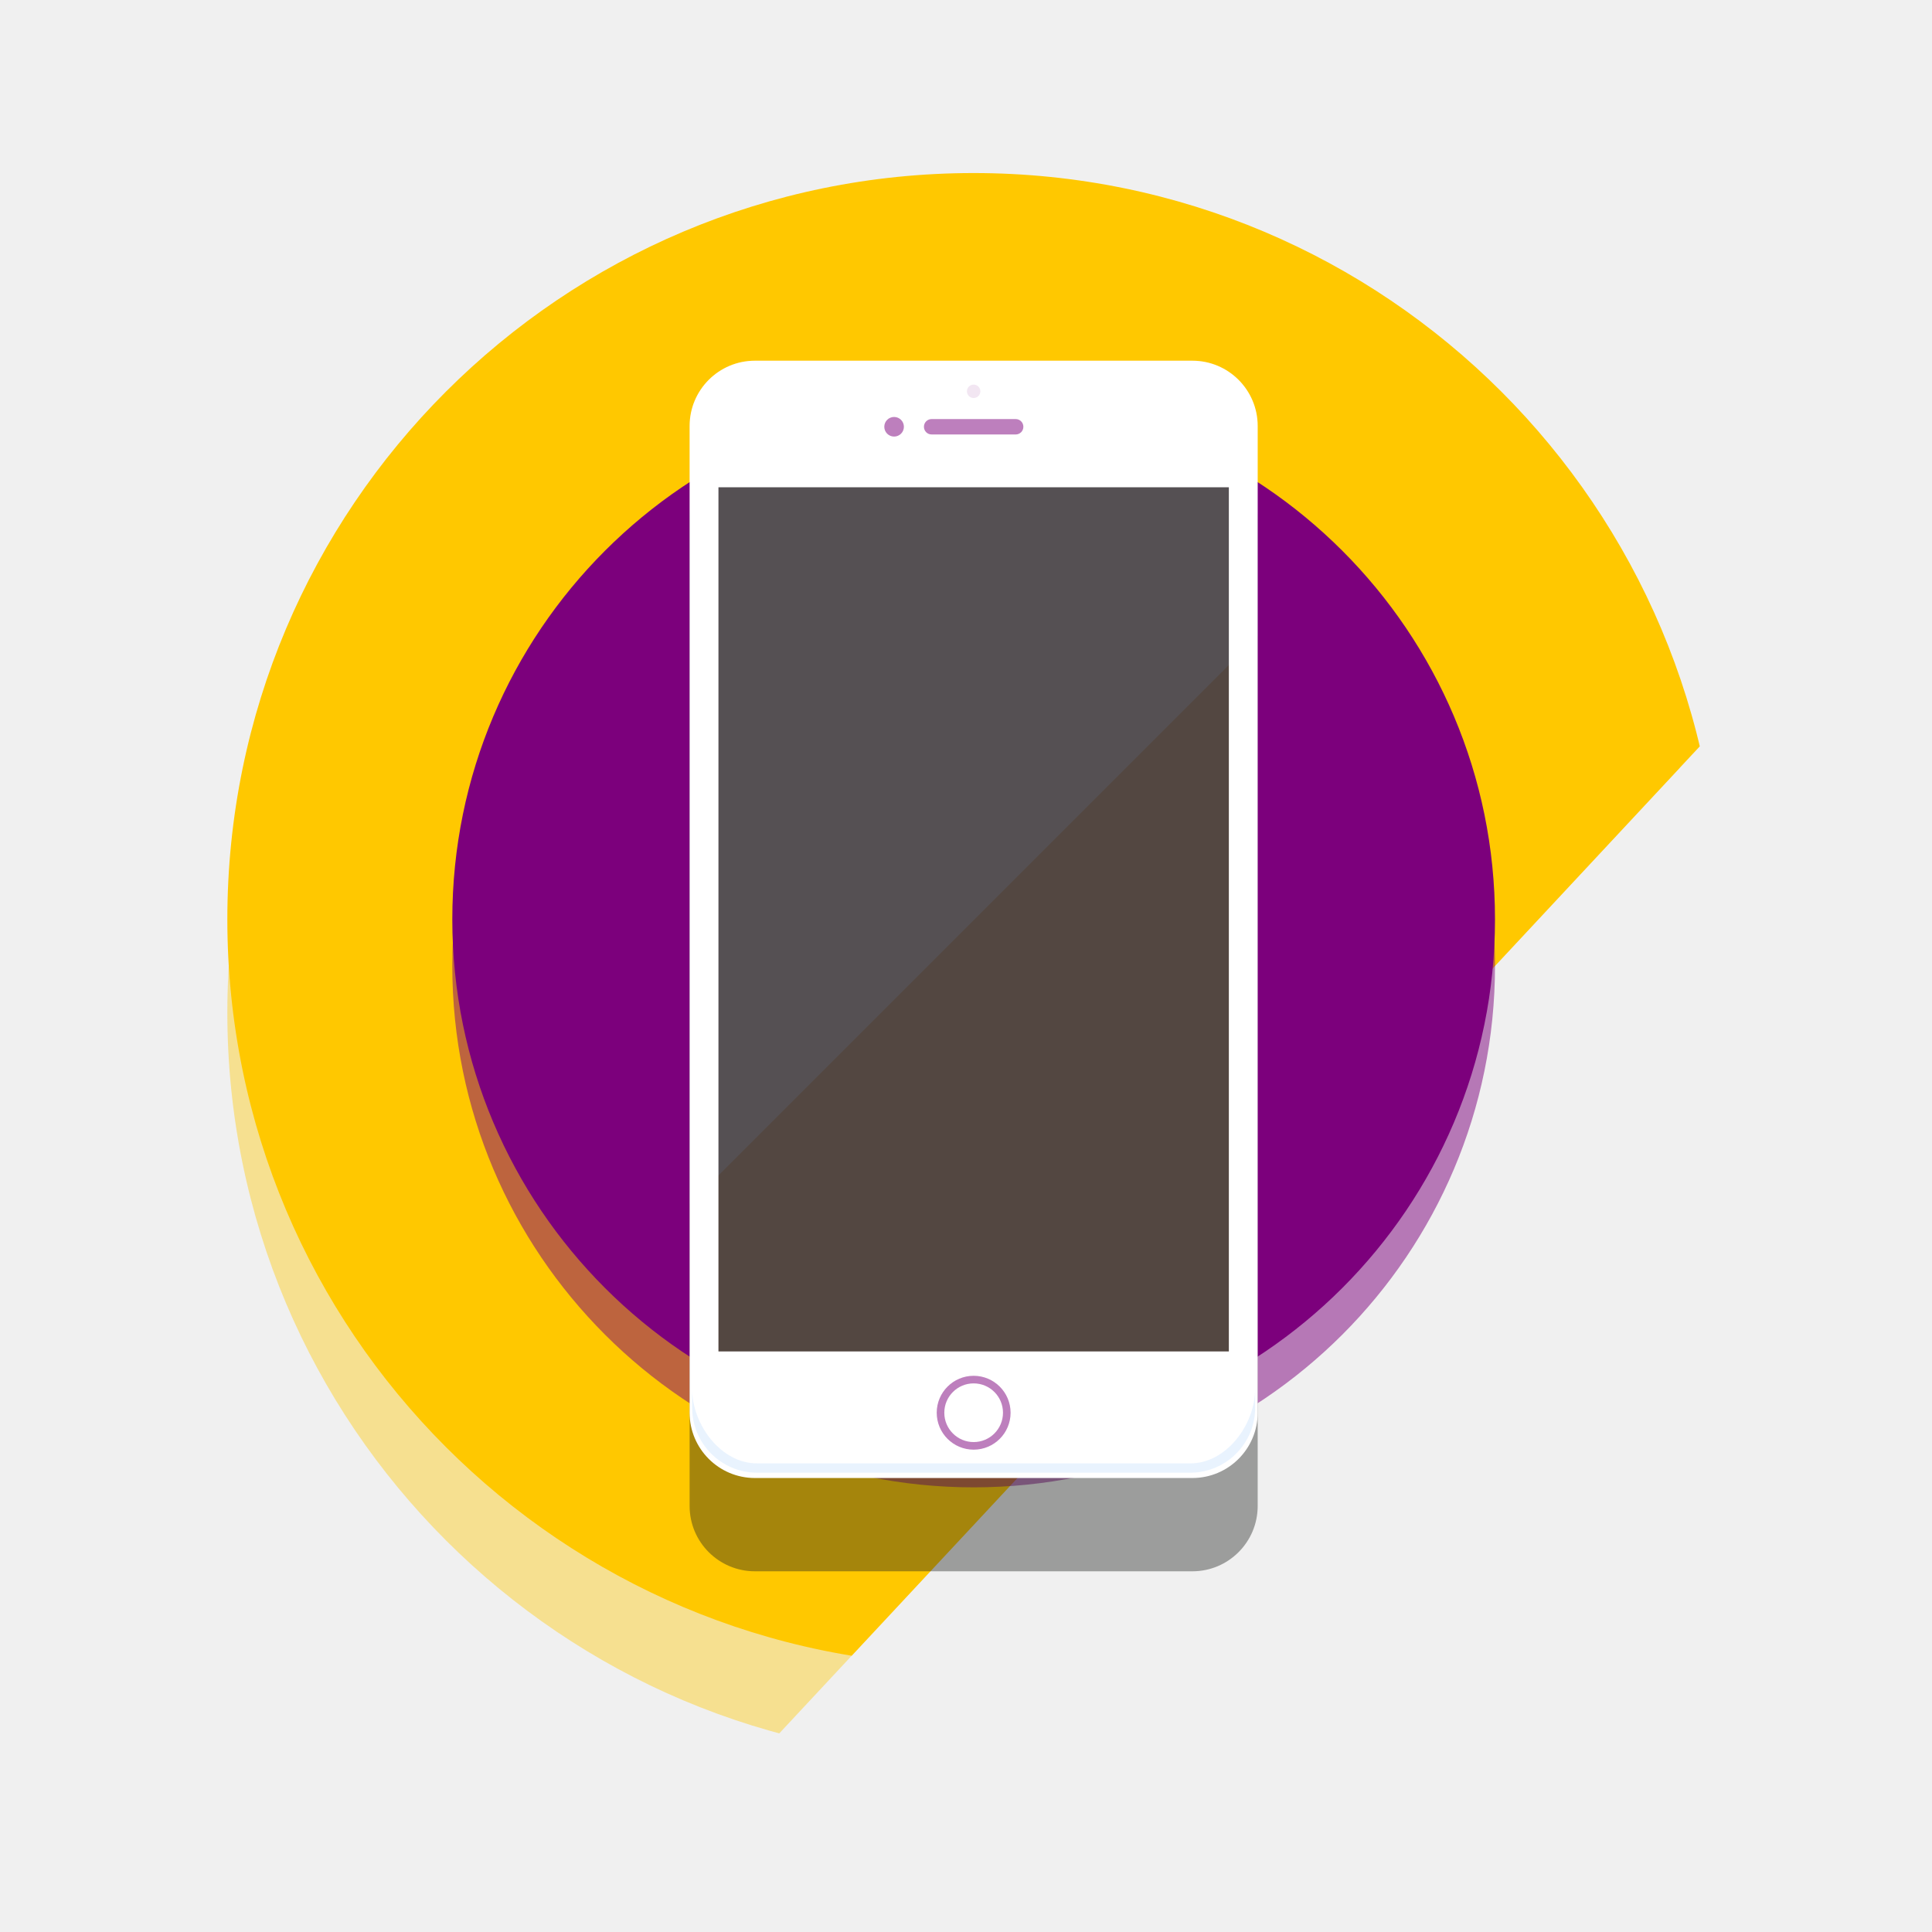
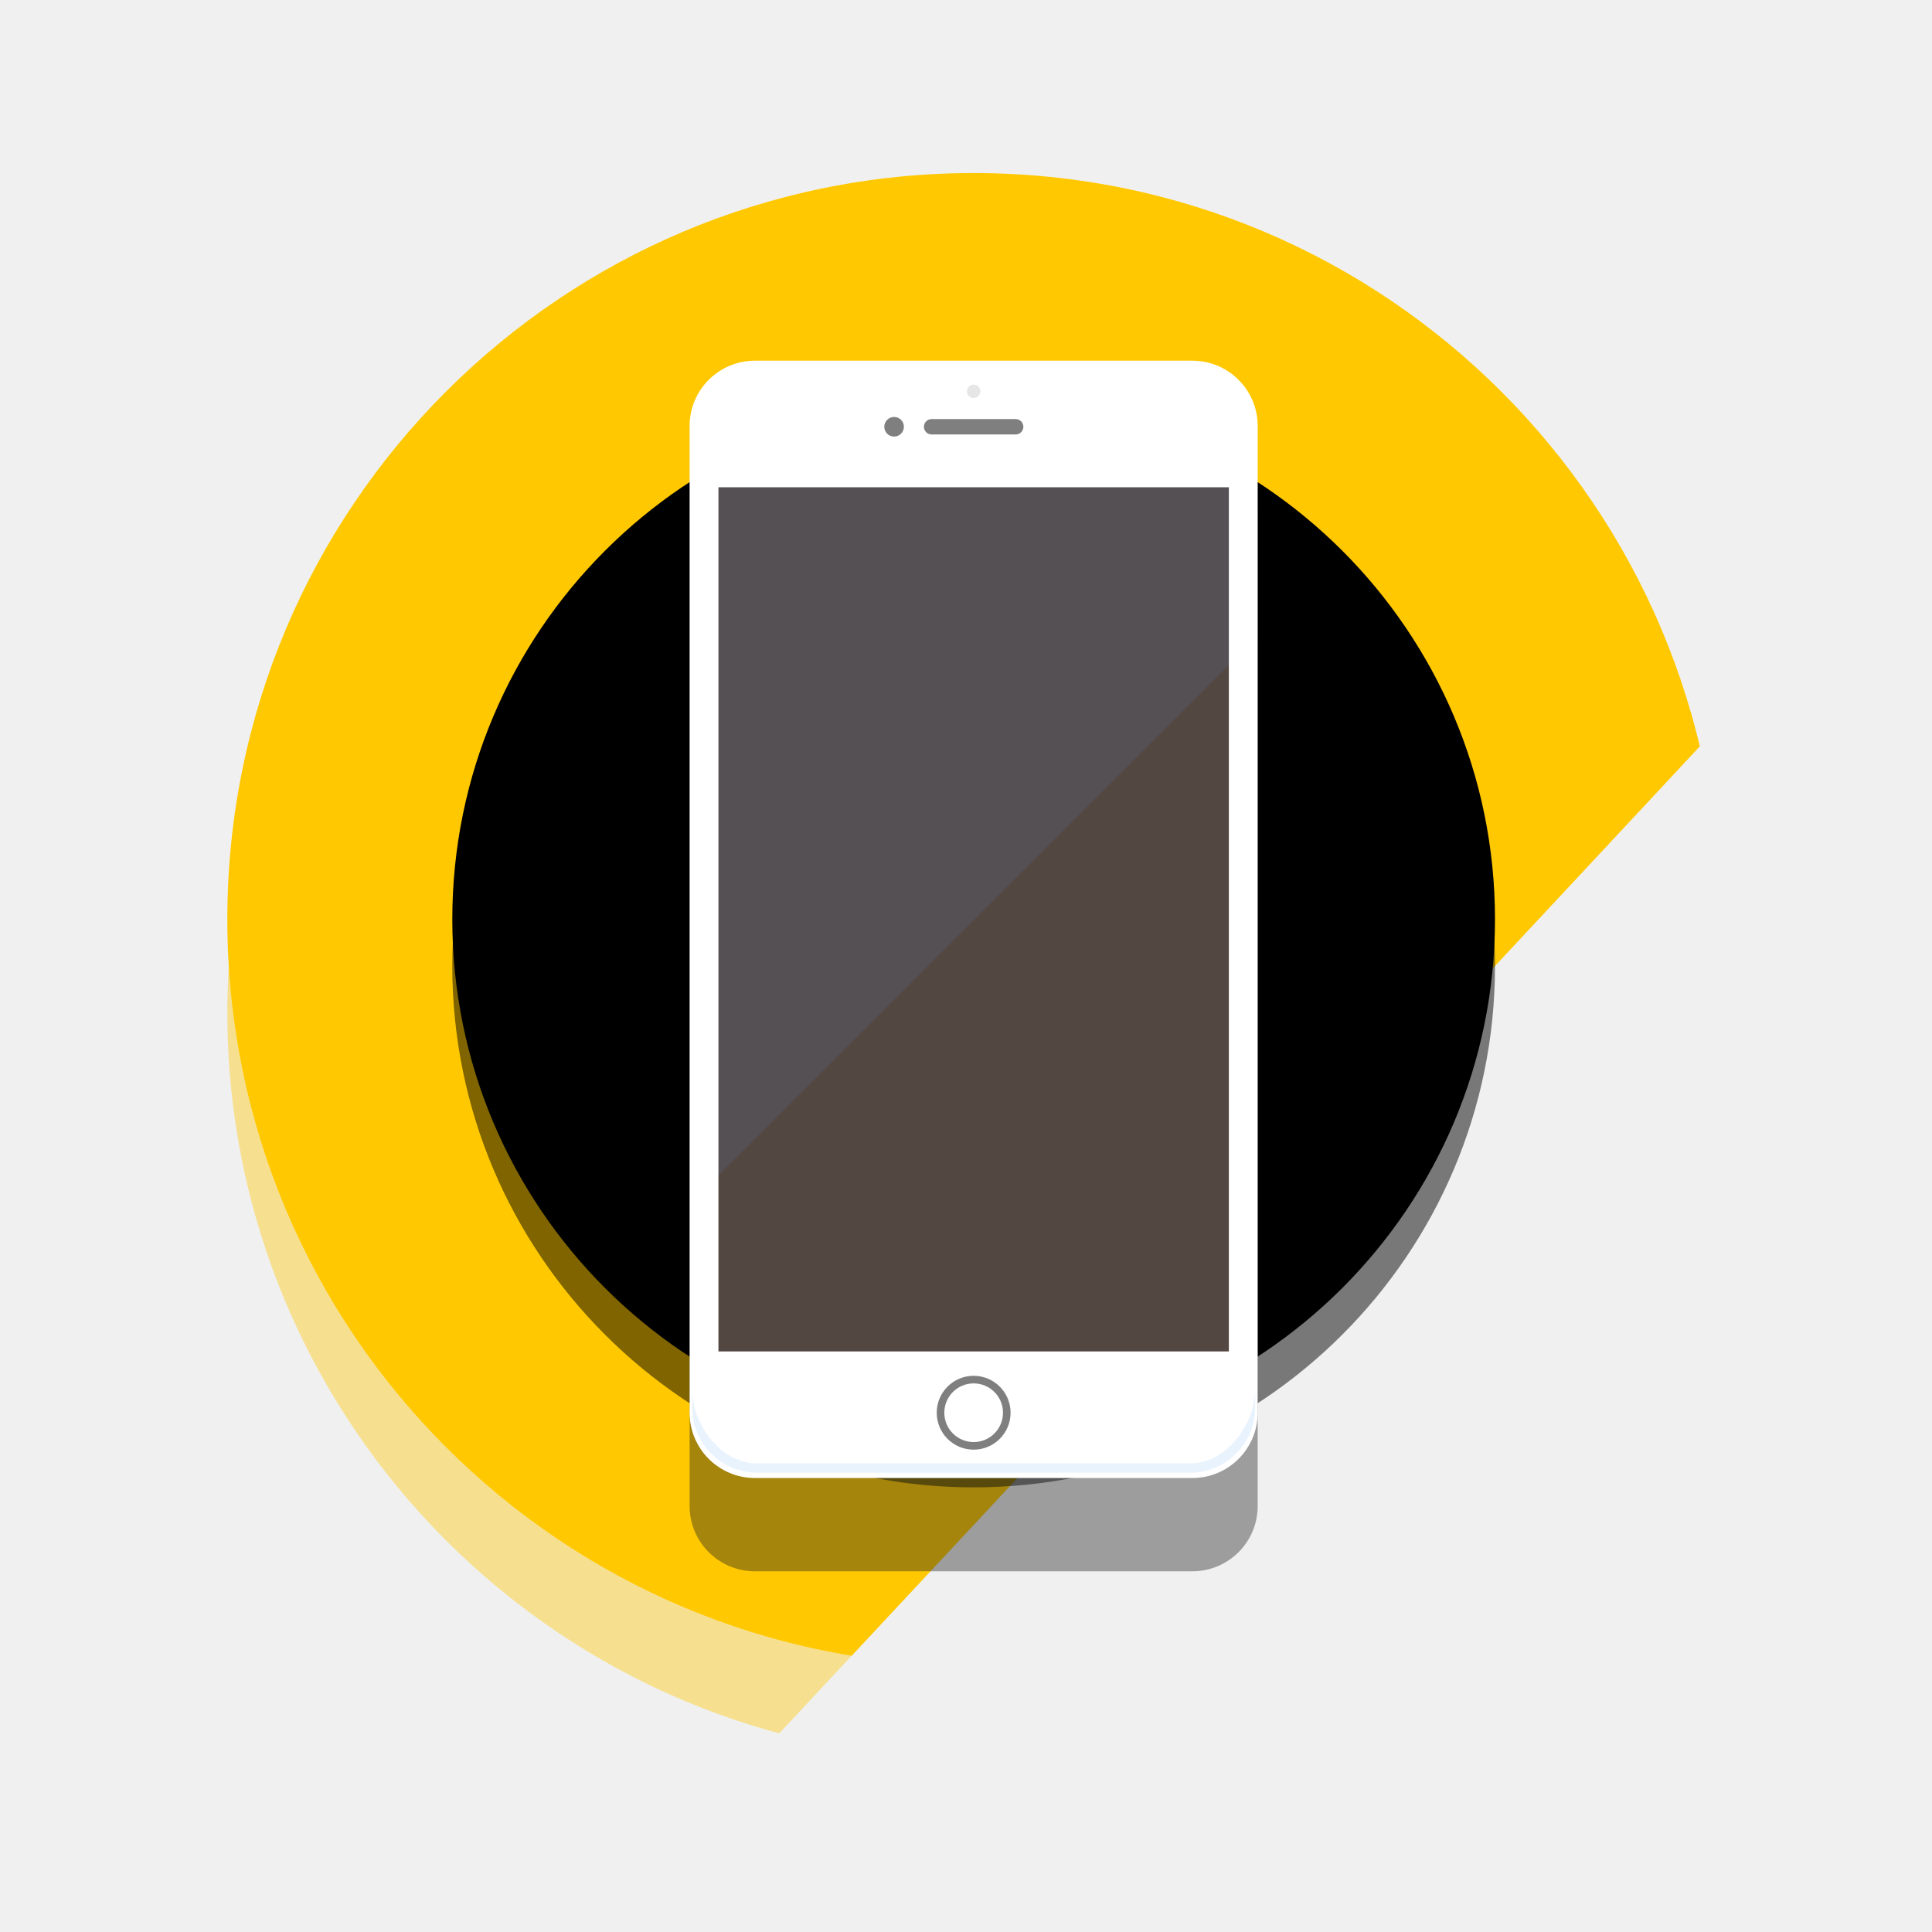
<svg xmlns="http://www.w3.org/2000/svg" width="207.1px" height="207.1px" viewBox="-5 0 207.1 207.1">
  <defs>
    <clipPath id="clip-path">
      <path id="Path_105" data-name="Path 105" d="M1459.033,874.881V816.206h-197.1v207.1h58.675Z" fill="none" />
    </clipPath>
  </defs>
  <g id="Group_98" data-name="Group 98" transform="translate(-1261.932 -816.206)">
    <g id="Group_96" data-name="Group 96">
      <g id="Group_95" data-name="Group 95" clip-path="url(#clip-path)">
        <circle id="Ellipse_160" data-name="Ellipse 160" cx="80" cy="80" r="80" transform="translate(1281.302 844.756)" fill="#ffc800" opacity="0.4" />
        <circle id="Ellipse_161" data-name="Ellipse 161" cx="80" cy="80" r="80" transform="translate(1281.302 834.756)" fill="#ffc800" />
      </g>
    </g>
-     <circle id="Ellipse_162" data-name="Ellipse 162" cx="55.885" cy="55.885" r="55.885" transform="translate(1305.417 863.872)" fill="#7c007c" opacity="0.5" />
-     <circle id="Ellipse_163" data-name="Ellipse 163" cx="55.885" cy="55.885" r="55.885" transform="translate(1305.417 858.872)" fill="#7c007c" />
+     <circle id="Ellipse_162" data-name="Ellipse 162" cx="55.885" cy="55.885" r="55.885" transform="translate(1305.417 863.872)" fill="#000000" opacity="0.5" />
+     <circle id="Ellipse_163" data-name="Ellipse 163" cx="55.885" cy="55.885" r="55.885" transform="translate(1305.417 858.872)" fill="#000000" />
    <g id="Group_97" data-name="Group 97">
      <rect id="Rectangle_116" data-name="Rectangle 116" width="60.894" height="119.769" rx="7" transform="translate(1330.855 864.872)" fill="#1f211e" opacity="0.4" />
      <rect id="Rectangle_117" data-name="Rectangle 117" width="60.894" height="119.769" rx="7" transform="translate(1330.855 854.872)" fill="#fff" />
      <path id="Path_106" data-name="Path 106" d="M1384.541,973.072h-46.478c-3.831,0-6.938-4.134-6.938-8v2a6.97,6.97,0,0,0,6.938,7h46.478a6.969,6.969,0,0,0,6.937-7v-2C1391.478,968.938,1388.372,973.072,1384.541,973.072Z" fill="#2283f6" opacity="0.1" />
      <rect id="Rectangle_118" data-name="Rectangle 118" width="54.712" height="92.633" transform="translate(1333.946 868.439)" fill="#534741" />
      <path id="Path_107" data-name="Path 107" d="M1384.749,854.872h-46.894a7,7,0,0,0-7,7v83.422l60.894-60.894V861.872A7,7,0,0,0,1384.749,854.872Z" fill="#2283f6" opacity="0.1" style="mix-blend-mode: screen;isolation: isolate" />
-       <circle id="Ellipse_164" data-name="Ellipse 164" cx="3.959" cy="3.959" r="3.959" transform="translate(1357.343 963.684)" fill="#7c007c" opacity="0.5" />
+       <circle id="Ellipse_164" data-name="Ellipse 164" cx="3.959" cy="3.959" r="3.959" transform="translate(1357.343 963.684)" fill="#000000" opacity="0.5" />
      <circle id="Ellipse_165" data-name="Ellipse 165" cx="3.145" cy="3.145" r="3.145" transform="translate(1358.157 964.498)" fill="#fff" />
-       <rect id="Rectangle_119" data-name="Rectangle 119" width="10.658" height="1.65" rx="0.82" transform="translate(1355.973 861.128)" fill="#7c007c" opacity="0.5" />
-       <circle id="Ellipse_166" data-name="Ellipse 166" cx="1.051" cy="1.051" r="1.051" transform="translate(1351.723 860.902)" fill="#7c007c" opacity="0.5" />
-       <circle id="Ellipse_167" data-name="Ellipse 167" cx="0.719" cy="0.719" r="0.719" transform="translate(1360.583 857.433)" fill="#7c007c" opacity="0.1" />
+       <rect id="Rectangle_119" data-name="Rectangle 119" width="10.658" height="1.65" rx="0.82" transform="translate(1355.973 861.128)" fill="#000000" opacity="0.5" />
+       <circle id="Ellipse_166" data-name="Ellipse 166" cx="1.051" cy="1.051" r="1.051" transform="translate(1351.723 860.902)" fill="#000000" opacity="0.5" />
+       <circle id="Ellipse_167" data-name="Ellipse 167" cx="0.719" cy="0.719" r="0.719" transform="translate(1360.583 857.433)" fill="#000000" opacity="0.1" />
    </g>
  </g>
</svg>
